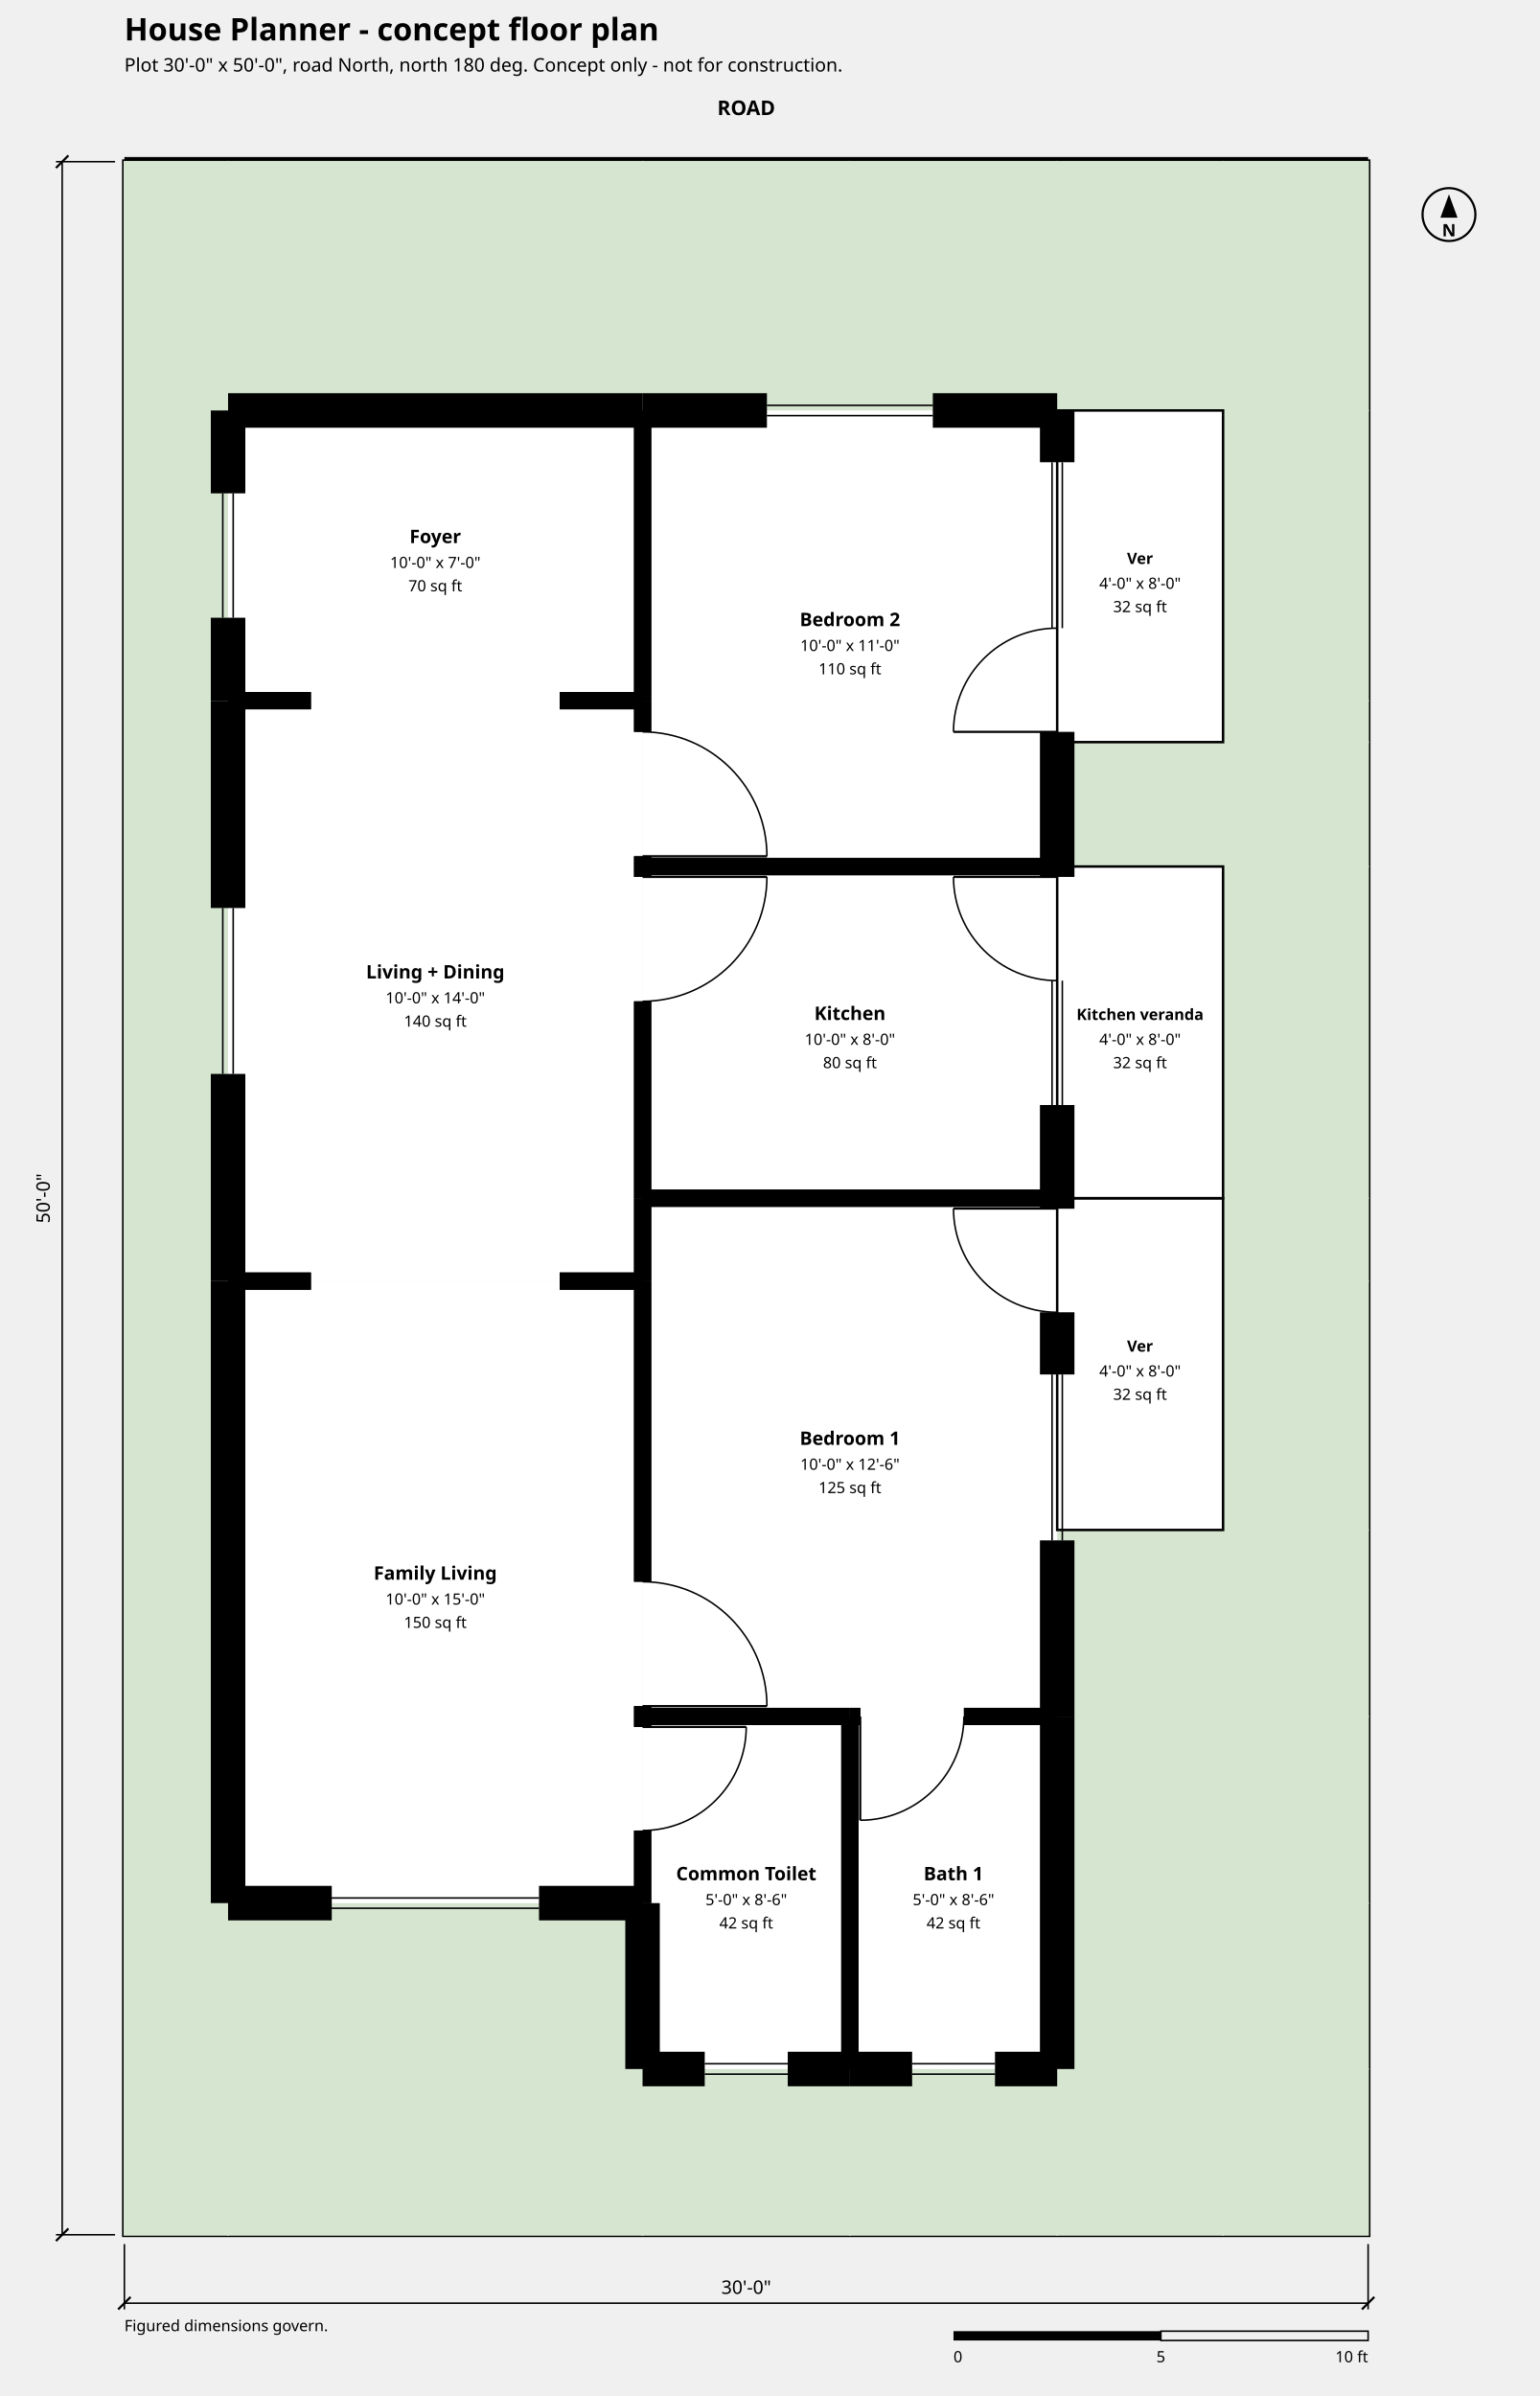
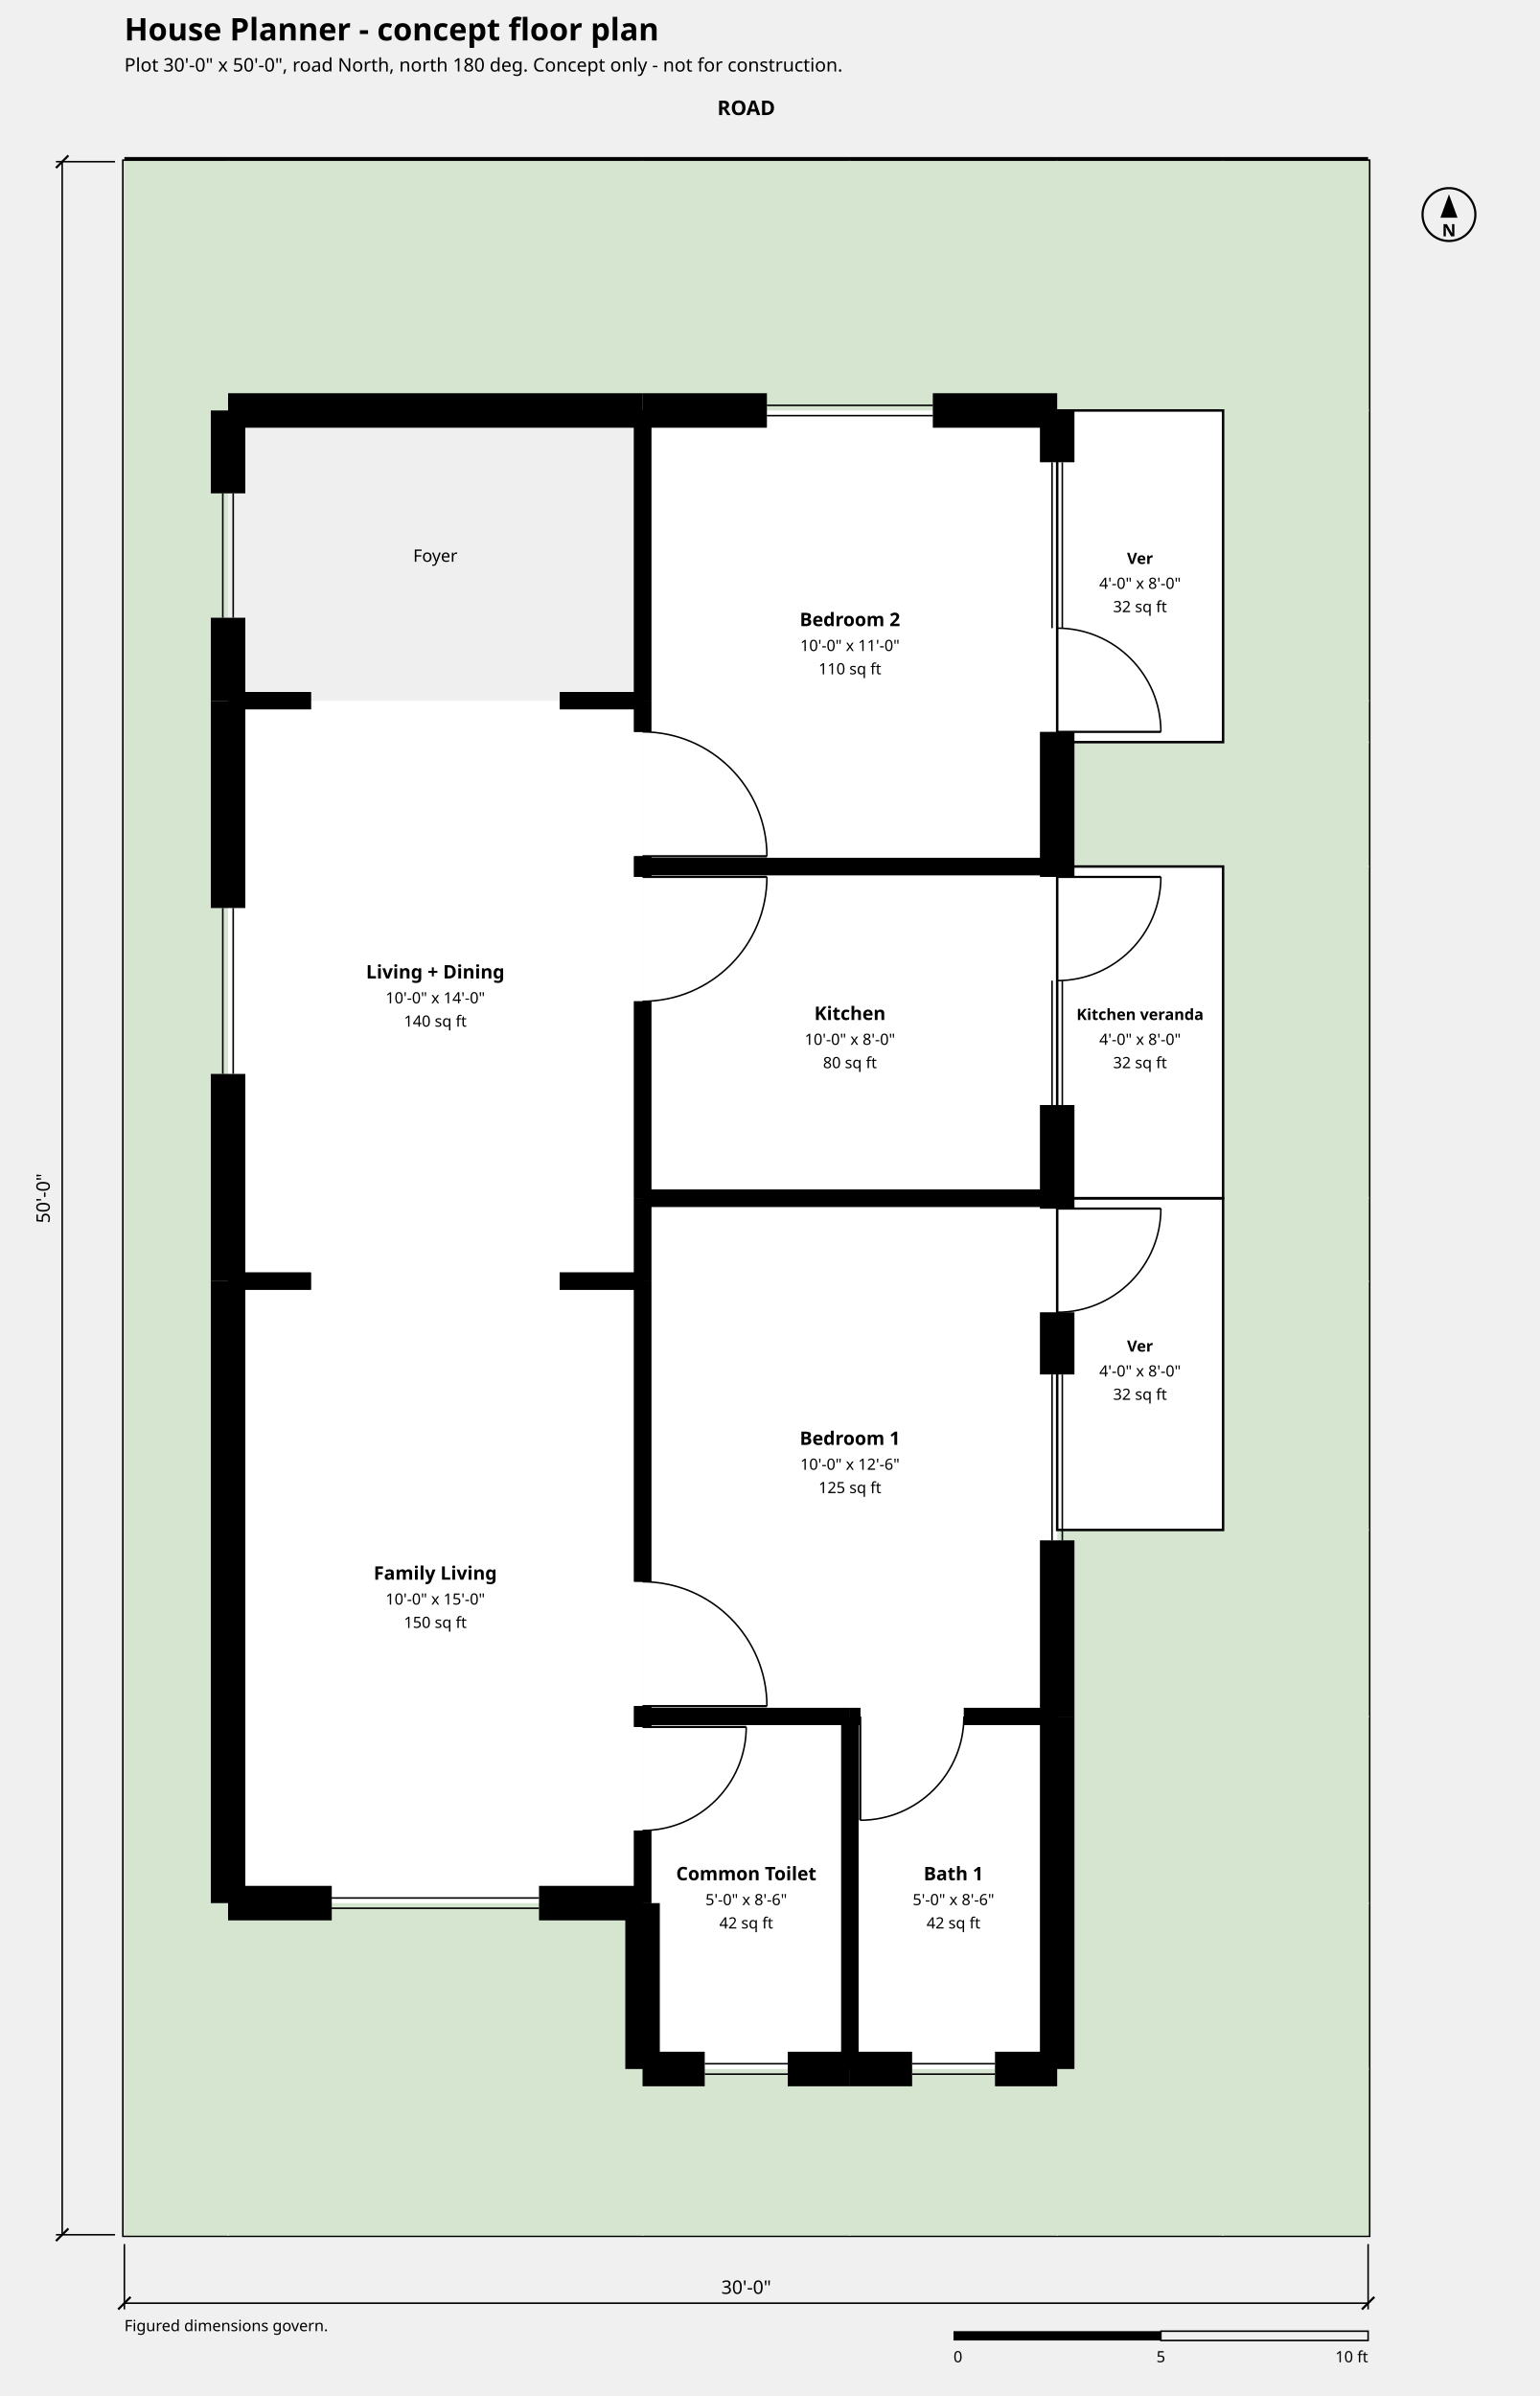
<svg xmlns="http://www.w3.org/2000/svg" viewBox="0 0 990 1541" style="width:100%;height:auto;max-width:960px;background:#fff" font-family="sans-serif">
  <text x="80" y="26" font-size="20" font-weight="bold">House Planner - concept floor plan</text>
  <text x="80" y="46" font-size="12">Plot 30'-0" x 50'-0", road North, north 180 deg. Concept only - not for construction.</text>
  <rect x="80.0" y="104.0" width="800.0" height="1333.3" fill="none" stroke="#000" stroke-width="3" />
  <rect x="120.0" y="264.0" width="720.0" height="1066.7" fill="none" stroke="#000" stroke-width="1.2" stroke-dasharray="7 4" />
  <text x="124.0" y="278.0" font-size="10">setback line</text>
  <line x1="80.0" y1="104.0" x2="880.0" y2="104.0" stroke="#000" stroke-width="6" />
  <text x="480.0" y="74.0" font-size="13" font-weight="bold" text-anchor="middle">ROAD</text>
  <rect x="79.5" y="103.5" width="67.7" height="161.0" fill="#d5e5cf" stroke="none" />
  <rect x="79.5" y="263.5" width="67.7" height="187.7" fill="#d5e5cf" stroke="none" />
  <rect x="79.5" y="450.2" width="67.7" height="27.7" fill="#d5e5cf" stroke="none" />
  <rect x="79.5" y="476.8" width="67.7" height="81.0" fill="#d5e5cf" stroke="none" />
  <rect x="79.5" y="556.8" width="67.7" height="214.3" fill="#d5e5cf" stroke="none" />
  <rect x="79.5" y="770.2" width="67.7" height="54.3" fill="#d5e5cf" stroke="none" />
  <rect x="79.5" y="823.5" width="67.7" height="161.0" fill="#d5e5cf" stroke="none" />
  <rect x="79.5" y="983.5" width="67.7" height="121.0" fill="#d5e5cf" stroke="none" />
  <rect x="79.5" y="1103.5" width="67.7" height="121.0" fill="#d5e5cf" stroke="none" />
  <rect x="79.5" y="1223.5" width="67.7" height="107.7" fill="#d5e5cf" stroke="none" />
  <rect x="79.5" y="1330.2" width="67.7" height="107.7" fill="#d5e5cf" stroke="none" />
  <rect x="146.2" y="103.5" width="267.7" height="161.0" fill="#d5e5cf" stroke="none" />
  <rect x="146.2" y="1223.5" width="267.7" height="107.7" fill="#d5e5cf" stroke="none" />
  <rect x="146.2" y="1330.2" width="267.7" height="107.7" fill="#d5e5cf" stroke="none" />
  <rect x="412.8" y="103.5" width="134.3" height="161.0" fill="#d5e5cf" stroke="none" />
  <rect x="412.8" y="1330.2" width="134.3" height="107.7" fill="#d5e5cf" stroke="none" />
  <rect x="546.2" y="103.5" width="134.3" height="161.0" fill="#d5e5cf" stroke="none" />
  <rect x="546.2" y="1330.2" width="134.3" height="107.7" fill="#d5e5cf" stroke="none" />
  <rect x="679.5" y="103.5" width="107.7" height="161.0" fill="#d5e5cf" stroke="none" />
  <rect x="679.5" y="476.8" width="107.7" height="81.0" fill="#d5e5cf" stroke="none" />
  <rect x="679.5" y="983.5" width="107.7" height="121.0" fill="#d5e5cf" stroke="none" />
  <rect x="679.5" y="1103.5" width="107.7" height="121.0" fill="#d5e5cf" stroke="none" />
  <rect x="679.5" y="1223.5" width="107.7" height="107.7" fill="#d5e5cf" stroke="none" />
  <rect x="679.5" y="1330.2" width="107.7" height="107.7" fill="#d5e5cf" stroke="none" />
  <rect x="786.2" y="103.5" width="94.3" height="161.0" fill="#d5e5cf" stroke="none" />
  <rect x="786.2" y="263.5" width="94.3" height="187.7" fill="#d5e5cf" stroke="none" />
  <rect x="786.2" y="450.2" width="94.3" height="27.7" fill="#d5e5cf" stroke="none" />
  <rect x="786.2" y="476.8" width="94.3" height="81.0" fill="#d5e5cf" stroke="none" />
  <rect x="786.2" y="556.8" width="94.3" height="214.3" fill="#d5e5cf" stroke="none" />
  <rect x="786.2" y="770.2" width="94.3" height="54.3" fill="#d5e5cf" stroke="none" />
  <rect x="786.2" y="823.5" width="94.3" height="161.0" fill="#d5e5cf" stroke="none" />
  <rect x="786.2" y="983.5" width="94.3" height="121.0" fill="#d5e5cf" stroke="none" />
  <rect x="786.2" y="1103.5" width="94.3" height="121.0" fill="#d5e5cf" stroke="none" />
  <rect x="786.2" y="1223.5" width="94.3" height="107.7" fill="#d5e5cf" stroke="none" />
  <rect x="786.2" y="1330.2" width="94.3" height="107.7" fill="#d5e5cf" stroke="none" />
  <g>
-     <rect x="146.7" y="264.0" width="266.7" height="186.7" fill="#fff" stroke="none" />
-     <text x="280.0" y="349.3" font-size="12" font-weight="bold" text-anchor="middle">Foyer</text>
-     <text x="280.0" y="365.3" font-size="10" text-anchor="middle">10'-0" x 7'-0"</text>
-     <text x="280.0" y="380.3" font-size="10" text-anchor="middle">70 sq ft</text>
+     <rect x="146.7" y="264.0" width="266.7" height="186.7" fill="#efefef" stroke="none" />
+     <text x="280.0" y="361.3" font-size="11" text-anchor="middle">Foyer</text>
  </g>
  <g>
    <rect x="146.7" y="450.7" width="266.7" height="373.3" fill="#fff" stroke="none" />
    <text x="280.0" y="629.3" font-size="12" font-weight="bold" text-anchor="middle">Living + Dining</text>
    <text x="280.0" y="645.3" font-size="10" text-anchor="middle">10'-0" x 14'-0"</text>
    <text x="280.0" y="660.3" font-size="10" text-anchor="middle">140 sq ft</text>
  </g>
  <g>
    <rect x="146.7" y="824.0" width="266.7" height="400.0" fill="#fff" stroke="none" />
    <text x="280.0" y="1016.0" font-size="12" font-weight="bold" text-anchor="middle">Family Living</text>
    <text x="280.0" y="1032.0" font-size="10" text-anchor="middle">10'-0" x 15'-0"</text>
    <text x="280.0" y="1047.0" font-size="10" text-anchor="middle">150 sq ft</text>
  </g>
  <g>
    <rect x="546.7" y="1104.0" width="133.3" height="226.7" fill="#fff" stroke="none" />
    <text x="613.3" y="1209.3" font-size="12" font-weight="bold" text-anchor="middle">Bath 1</text>
    <text x="613.3" y="1225.3" font-size="10" text-anchor="middle">5'-0" x 8'-6"</text>
    <text x="613.3" y="1240.3" font-size="10" text-anchor="middle">42 sq ft</text>
  </g>
  <g>
    <rect x="413.3" y="1104.0" width="133.3" height="226.7" fill="#fff" stroke="none" />
    <text x="480.0" y="1209.3" font-size="12" font-weight="bold" text-anchor="middle">Common Toilet</text>
    <text x="480.0" y="1225.3" font-size="10" text-anchor="middle">5'-0" x 8'-6"</text>
    <text x="480.0" y="1240.3" font-size="10" text-anchor="middle">42 sq ft</text>
  </g>
  <g>
    <rect x="413.3" y="770.7" width="266.7" height="333.3" fill="#fff" stroke="none" />
    <text x="546.7" y="929.3" font-size="12" font-weight="bold" text-anchor="middle">Bedroom 1</text>
    <text x="546.7" y="945.3" font-size="10" text-anchor="middle">10'-0" x 12'-6"</text>
    <text x="546.7" y="960.3" font-size="10" text-anchor="middle">125 sq ft</text>
  </g>
  <g>
    <rect x="413.3" y="557.3" width="266.7" height="213.3" fill="#fff" stroke="none" />
    <text x="546.7" y="656.0" font-size="12" font-weight="bold" text-anchor="middle">Kitchen</text>
    <text x="546.7" y="672.0" font-size="10" text-anchor="middle">10'-0" x 8'-0"</text>
    <text x="546.7" y="687.0" font-size="10" text-anchor="middle">80 sq ft</text>
  </g>
  <g>
    <rect x="413.3" y="264.0" width="266.7" height="293.3" fill="#fff" stroke="none" />
    <text x="546.7" y="402.7" font-size="12" font-weight="bold" text-anchor="middle">Bedroom 2</text>
    <text x="546.7" y="418.7" font-size="10" text-anchor="middle">10'-0" x 11'-0"</text>
    <text x="546.7" y="433.7" font-size="10" text-anchor="middle">110 sq ft</text>
  </g>
  <g>
    <rect x="680.0" y="770.7" width="106.7" height="213.3" fill="#fff" stroke="#000" stroke-width="1.6" />
    <text x="733.3" y="869.3" font-size="10" font-weight="bold" text-anchor="middle">Ver</text>
    <text x="733.3" y="885.3" font-size="10" text-anchor="middle">4'-0" x 8'-0"</text>
    <text x="733.3" y="900.3" font-size="10" text-anchor="middle">32 sq ft</text>
  </g>
  <g>
    <rect x="680.0" y="264.0" width="106.7" height="213.3" fill="#fff" stroke="#000" stroke-width="1.6" />
    <text x="733.3" y="362.7" font-size="10" font-weight="bold" text-anchor="middle">Ver</text>
    <text x="733.3" y="378.7" font-size="10" text-anchor="middle">4'-0" x 8'-0"</text>
    <text x="733.3" y="393.7" font-size="10" text-anchor="middle">32 sq ft</text>
  </g>
  <g>
    <rect x="680.0" y="557.3" width="106.7" height="213.3" fill="#fff" stroke="#000" stroke-width="1.6" />
    <text x="733.3" y="656.0" font-size="10" font-weight="bold" text-anchor="middle">Kitchen veranda</text>
    <text x="733.3" y="672.0" font-size="10" text-anchor="middle">4'-0" x 8'-0"</text>
    <text x="733.3" y="687.0" font-size="10" text-anchor="middle">32 sq ft</text>
  </g>
  <rect x="146.7" y="445.1" width="53.3" height="11.1" fill="#000" stroke="none" />
  <rect x="360.0" y="445.1" width="53.3" height="11.1" fill="#000" stroke="none" />
  <rect x="146.7" y="252.9" width="266.7" height="22.2" fill="#000" stroke="none" />
  <rect x="407.8" y="264.0" width="11.1" height="186.7" fill="#000" stroke="none" />
  <rect x="135.6" y="264.0" width="22.2" height="53.3" fill="#000" stroke="none" />
  <rect x="135.6" y="397.3" width="22.2" height="53.3" fill="#000" stroke="none" />
  <rect x="146.7" y="818.4" width="53.3" height="11.1" fill="#000" stroke="none" />
  <rect x="360.0" y="818.4" width="53.3" height="11.1" fill="#000" stroke="none" />
  <rect x="146.7" y="445.1" width="53.3" height="11.1" fill="#000" stroke="none" />
  <rect x="360.0" y="445.1" width="53.3" height="11.1" fill="#000" stroke="none" />
  <rect x="407.8" y="770.7" width="11.1" height="53.3" fill="#000" stroke="none" />
  <rect x="407.8" y="557.3" width="11.1" height="6.7" fill="#000" stroke="none" />
  <rect x="407.8" y="644.0" width="11.1" height="126.7" fill="#000" stroke="none" />
  <rect x="407.8" y="450.7" width="11.1" height="20.0" fill="#000" stroke="none" />
  <rect x="407.8" y="550.7" width="11.1" height="6.7" fill="#000" stroke="none" />
  <rect x="135.6" y="450.7" width="22.2" height="133.3" fill="#000" stroke="none" />
  <rect x="135.6" y="690.7" width="22.2" height="133.3" fill="#000" stroke="none" />
  <rect x="146.7" y="1212.9" width="66.7" height="22.2" fill="#000" stroke="none" />
  <rect x="346.7" y="1212.9" width="66.7" height="22.2" fill="#000" stroke="none" />
  <rect x="146.7" y="818.4" width="53.3" height="11.1" fill="#000" stroke="none" />
  <rect x="360.0" y="818.4" width="53.3" height="11.1" fill="#000" stroke="none" />
  <rect x="407.8" y="1104.0" width="11.1" height="6.7" fill="#000" stroke="none" />
  <rect x="407.8" y="1177.3" width="11.1" height="46.7" fill="#000" stroke="none" />
  <rect x="407.8" y="824.0" width="11.1" height="193.3" fill="#000" stroke="none" />
  <rect x="407.8" y="1097.3" width="11.1" height="6.7" fill="#000" stroke="none" />
  <rect x="135.6" y="824.0" width="22.2" height="400.0" fill="#000" stroke="none" />
  <rect x="546.7" y="1319.6" width="40.0" height="22.2" fill="#000" stroke="none" />
  <rect x="640.0" y="1319.6" width="40.0" height="22.2" fill="#000" stroke="none" />
  <rect x="546.7" y="1098.4" width="6.7" height="11.1" fill="#000" stroke="none" />
  <rect x="620.0" y="1098.4" width="60.0" height="11.1" fill="#000" stroke="none" />
  <rect x="668.9" y="1104.0" width="22.2" height="226.7" fill="#000" stroke="none" />
  <rect x="541.1" y="1104.0" width="11.1" height="226.7" fill="#000" stroke="none" />
  <rect x="413.3" y="1319.6" width="40.0" height="22.2" fill="#000" stroke="none" />
  <rect x="506.7" y="1319.6" width="40.0" height="22.2" fill="#000" stroke="none" />
  <rect x="413.3" y="1098.4" width="133.3" height="11.1" fill="#000" stroke="none" />
  <rect x="541.1" y="1104.0" width="11.1" height="226.7" fill="#000" stroke="none" />
  <rect x="402.2" y="1224.0" width="22.2" height="106.7" fill="#000" stroke="none" />
  <rect x="407.8" y="1104.0" width="11.1" height="6.7" fill="#000" stroke="none" />
  <rect x="407.8" y="1177.3" width="11.1" height="46.7" fill="#000" stroke="none" />
  <rect x="546.7" y="1098.4" width="6.7" height="11.1" fill="#000" stroke="none" />
  <rect x="620.0" y="1098.4" width="60.0" height="11.1" fill="#000" stroke="none" />
  <rect x="413.3" y="1098.4" width="133.3" height="11.1" fill="#000" stroke="none" />
  <rect x="413.3" y="765.1" width="266.7" height="11.1" fill="#000" stroke="none" />
  <rect x="668.9" y="770.7" width="22.2" height="6.7" fill="#000" stroke="none" />
  <rect x="668.9" y="844.0" width="22.2" height="40.0" fill="#000" stroke="none" />
  <rect x="668.9" y="990.7" width="22.2" height="113.3" fill="#000" stroke="none" />
  <rect x="407.8" y="770.7" width="11.1" height="53.3" fill="#000" stroke="none" />
  <rect x="407.8" y="824.0" width="11.1" height="193.3" fill="#000" stroke="none" />
  <rect x="407.8" y="1097.3" width="11.1" height="6.7" fill="#000" stroke="none" />
  <rect x="413.3" y="765.1" width="266.7" height="11.1" fill="#000" stroke="none" />
  <rect x="413.3" y="551.8" width="266.7" height="11.1" fill="#000" stroke="none" />
  <rect x="668.9" y="557.3" width="22.2" height="6.7" fill="#000" stroke="none" />
  <rect x="668.9" y="630.7" width="22.2" height="0.0" fill="#000" stroke="none" />
  <rect x="668.9" y="710.7" width="22.2" height="60.0" fill="#000" stroke="none" />
  <rect x="407.8" y="557.3" width="11.1" height="6.7" fill="#000" stroke="none" />
  <rect x="407.8" y="644.0" width="11.1" height="126.7" fill="#000" stroke="none" />
  <rect x="413.3" y="551.8" width="266.7" height="11.1" fill="#000" stroke="none" />
  <rect x="413.3" y="252.9" width="80.0" height="22.2" fill="#000" stroke="none" />
  <rect x="600.0" y="252.9" width="80.0" height="22.2" fill="#000" stroke="none" />
  <rect x="668.9" y="264.0" width="22.2" height="33.3" fill="#000" stroke="none" />
  <rect x="668.9" y="404.0" width="22.2" height="0.0" fill="#000" stroke="none" />
  <rect x="668.9" y="470.7" width="22.2" height="86.7" fill="#000" stroke="none" />
  <rect x="407.8" y="264.0" width="11.1" height="186.7" fill="#000" stroke="none" />
  <rect x="407.8" y="450.7" width="11.1" height="20.0" fill="#000" stroke="none" />
  <rect x="407.8" y="550.7" width="11.1" height="6.7" fill="#000" stroke="none" />
  <line x1="413.3" y1="1097.3" x2="493.3" y2="1097.3" stroke="#000" stroke-width="1.4" />
  <path d="M 493.3 1097.3 A 80.0 80.0 0 0 0 413.3 1017.3" fill="none" stroke="#000" stroke-width="1" />
  <line x1="413.3" y1="550.7" x2="493.3" y2="550.7" stroke="#000" stroke-width="1.4" />
  <path d="M 493.3 550.7 A 80.0 80.0 0 0 0 413.3 470.7" fill="none" stroke="#000" stroke-width="1" />
  <line x1="413.3" y1="564.0" x2="493.3" y2="564.0" stroke="#000" stroke-width="1.4" />
  <path d="M 493.3 564.0 A 80.0 80.0 0 0 1 413.3 644.0" fill="none" stroke="#000" stroke-width="1" />
-   <line x1="680.0" y1="564.0" x2="613.3" y2="564.0" stroke="#000" stroke-width="1.4" />
-   <path d="M 613.3 564.0 A 66.7 66.7 0 0 0 680.0 630.7" fill="none" stroke="#000" stroke-width="1" />
+   <line x1="680.0" y1="564.0" x2="746.7" y2="564.0" stroke="#000" stroke-width="1.4" />
+   <path d="M 746.7 564.0 A 66.7 66.7 0 0 1 680.0 630.7" fill="none" stroke="#000" stroke-width="1" />
  <line x1="553.3" y1="1104.0" x2="553.3" y2="1170.7" stroke="#000" stroke-width="1.4" />
  <path d="M 553.3 1170.7 A 66.7 66.7 0 0 0 620.0 1104.0" fill="none" stroke="#000" stroke-width="1" />
  <line x1="413.3" y1="1110.7" x2="480.0" y2="1110.7" stroke="#000" stroke-width="1.4" />
  <path d="M 480.0 1110.7 A 66.7 66.7 0 0 1 413.3 1177.3" fill="none" stroke="#000" stroke-width="1" />
-   <line x1="680.0" y1="777.3" x2="613.3" y2="777.3" stroke="#000" stroke-width="1.4" />
-   <path d="M 613.3 777.3 A 66.7 66.7 0 0 0 680.0 844.0" fill="none" stroke="#000" stroke-width="1" />
-   <line x1="680.0" y1="470.7" x2="613.3" y2="470.7" stroke="#000" stroke-width="1.4" />
-   <path d="M 613.3 470.7 A 66.7 66.7 0 0 1 680.0 404.0" fill="none" stroke="#000" stroke-width="1" />
+   <line x1="680.0" y1="777.3" x2="746.7" y2="777.3" stroke="#000" stroke-width="1.4" />
+   <path d="M 746.7 777.3 A 66.7 66.7 0 0 1 680.0 844.0" fill="none" stroke="#000" stroke-width="1" />
+   <line x1="680.0" y1="470.7" x2="746.7" y2="470.7" stroke="#000" stroke-width="1.4" />
+   <path d="M 746.7 470.7 A 66.7 66.7 0 0 0 680.0 404.0" fill="none" stroke="#000" stroke-width="1" />
  <line x1="676.7" y1="884.0" x2="676.7" y2="990.7" stroke="#000" stroke-width="1" />
  <line x1="683.3" y1="884.0" x2="683.3" y2="990.7" stroke="#000" stroke-width="1" />
  <line x1="493.3" y1="267.3" x2="600.0" y2="267.3" stroke="#000" stroke-width="1" />
  <line x1="493.3" y1="260.7" x2="600.0" y2="260.7" stroke="#000" stroke-width="1" />
  <line x1="676.7" y1="297.3" x2="676.7" y2="404.0" stroke="#000" stroke-width="1" />
  <line x1="683.3" y1="297.3" x2="683.3" y2="404.0" stroke="#000" stroke-width="1" />
  <line x1="143.3" y1="584.0" x2="143.3" y2="690.7" stroke="#000" stroke-width="1" />
  <line x1="150.0" y1="584.0" x2="150.0" y2="690.7" stroke="#000" stroke-width="1" />
  <line x1="213.3" y1="1227.3" x2="346.7" y2="1227.3" stroke="#000" stroke-width="1" />
  <line x1="213.3" y1="1220.7" x2="346.7" y2="1220.7" stroke="#000" stroke-width="1" />
  <line x1="143.3" y1="317.3" x2="143.3" y2="397.3" stroke="#000" stroke-width="1" />
  <line x1="150.0" y1="317.3" x2="150.0" y2="397.3" stroke="#000" stroke-width="1" />
  <line x1="676.7" y1="630.7" x2="676.7" y2="710.7" stroke="#000" stroke-width="1" />
  <line x1="683.3" y1="630.7" x2="683.3" y2="710.7" stroke="#000" stroke-width="1" />
  <line x1="586.7" y1="1334.0" x2="640.0" y2="1334.0" stroke="#000" stroke-width="1" />
  <line x1="586.7" y1="1327.3" x2="640.0" y2="1327.3" stroke="#000" stroke-width="1" />
  <line x1="453.3" y1="1334.0" x2="506.7" y2="1334.0" stroke="#000" stroke-width="1" />
  <line x1="453.3" y1="1327.3" x2="506.7" y2="1327.3" stroke="#000" stroke-width="1" />
  <line x1="80.0" y1="1443.3" x2="80.0" y2="1485.3" stroke="#000" stroke-width="1" />
  <line x1="880.0" y1="1443.3" x2="880.0" y2="1485.3" stroke="#000" stroke-width="1" />
  <line x1="80.0" y1="1481.3" x2="880.0" y2="1481.3" stroke="#000" stroke-width="1" />
  <line x1="76.0" y1="1485.3" x2="84.0" y2="1477.3" stroke="#000" stroke-width="1.4" />
  <line x1="876.0" y1="1485.3" x2="884.0" y2="1477.3" stroke="#000" stroke-width="1.4" />
  <text x="480.0" y="1475.3" font-size="12" text-anchor="middle">30'-0"</text>
  <line x1="74.0" y1="104.0" x2="36.0" y2="104.0" stroke="#000" stroke-width="1" />
  <line x1="74.0" y1="1437.3" x2="36.0" y2="1437.3" stroke="#000" stroke-width="1" />
  <line x1="40.0" y1="104.0" x2="40.0" y2="1437.3" stroke="#000" stroke-width="1" />
  <line x1="36.0" y1="108.0" x2="44.0" y2="100.0" stroke="#000" stroke-width="1.4" />
  <line x1="36.0" y1="1441.3" x2="44.0" y2="1433.3" stroke="#000" stroke-width="1.4" />
  <text x="32.0" y="770.7" font-size="12" text-anchor="middle" transform="rotate(-90 32.0 770.7)">50'-0"</text>
  <g>
    <circle cx="932.0" cy="138.0" r="17" fill="none" stroke="#000" stroke-width="1.4" />
    <polygon points="932.0,125.0 926.5,140.0 937.5,140.0" fill="#000" />
    <text x="932.0" y="152.0" font-size="11" font-weight="bold" text-anchor="middle">N</text>
  </g>
  <g>
    <rect x="613.3" y="1499.3" width="133.3" height="6" fill="#000" />
    <rect x="746.7" y="1499.3" width="133.3" height="6" fill="none" stroke="#000" stroke-width="1" />
    <text x="613.3" y="1519.3" font-size="10">0</text>
    <text x="746.7" y="1519.3" font-size="10" text-anchor="middle">5</text>
    <text x="880.0" y="1519.3" font-size="10" text-anchor="end">10 ft</text>
  </g>
  <text x="80.0" y="1499.3" font-size="10">Figured dimensions govern.</text>
</svg>
